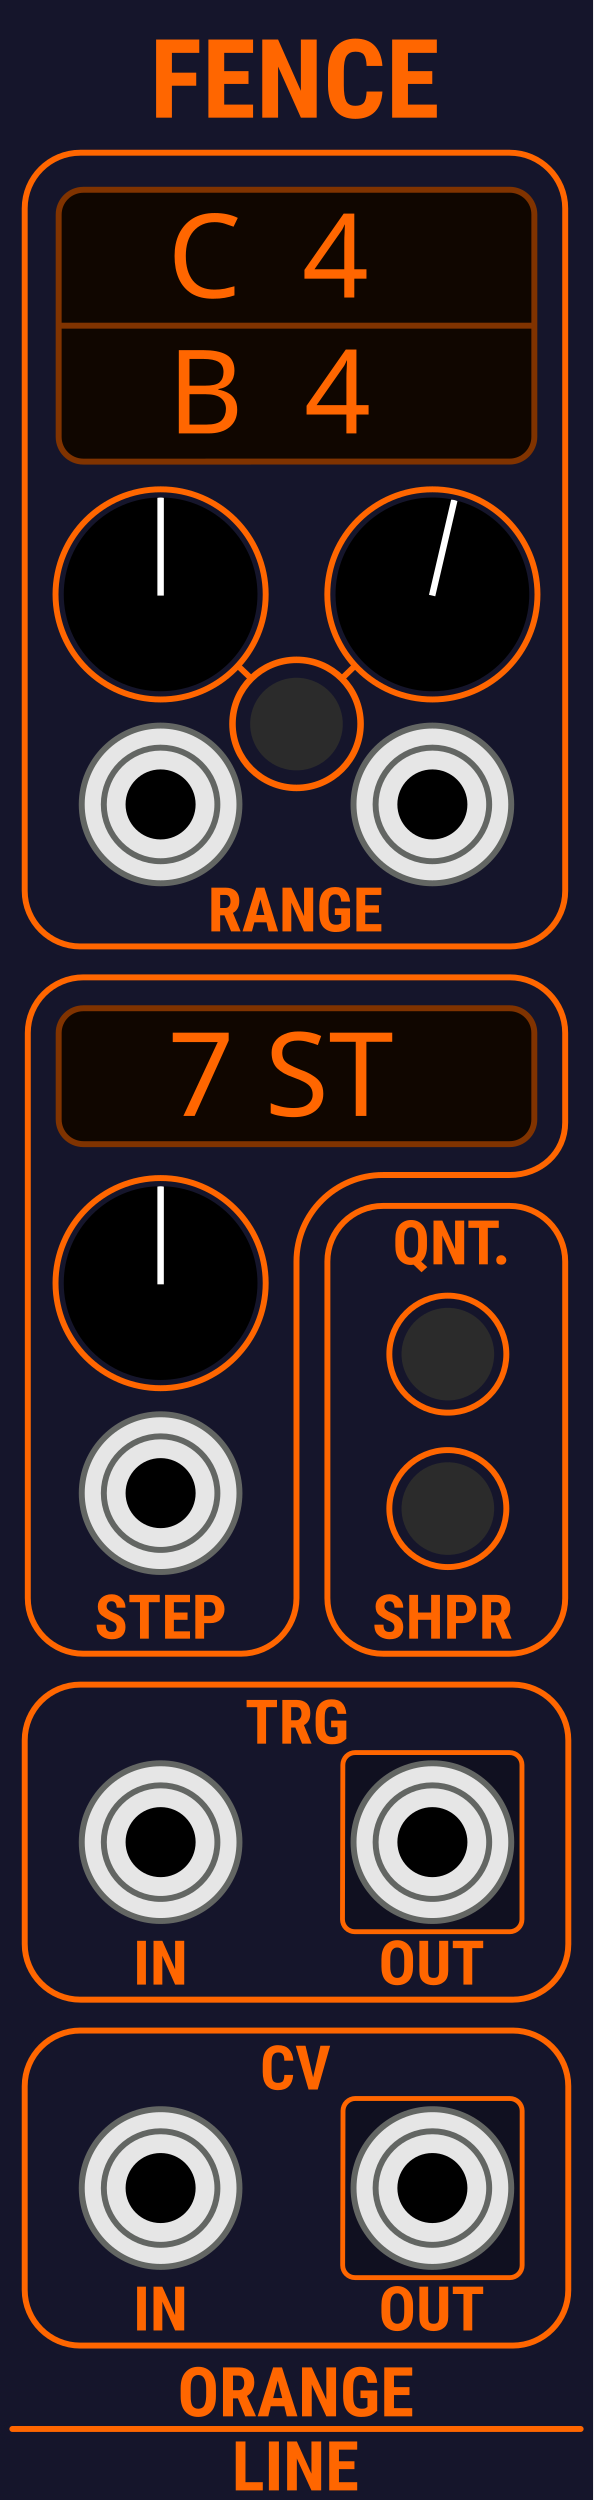
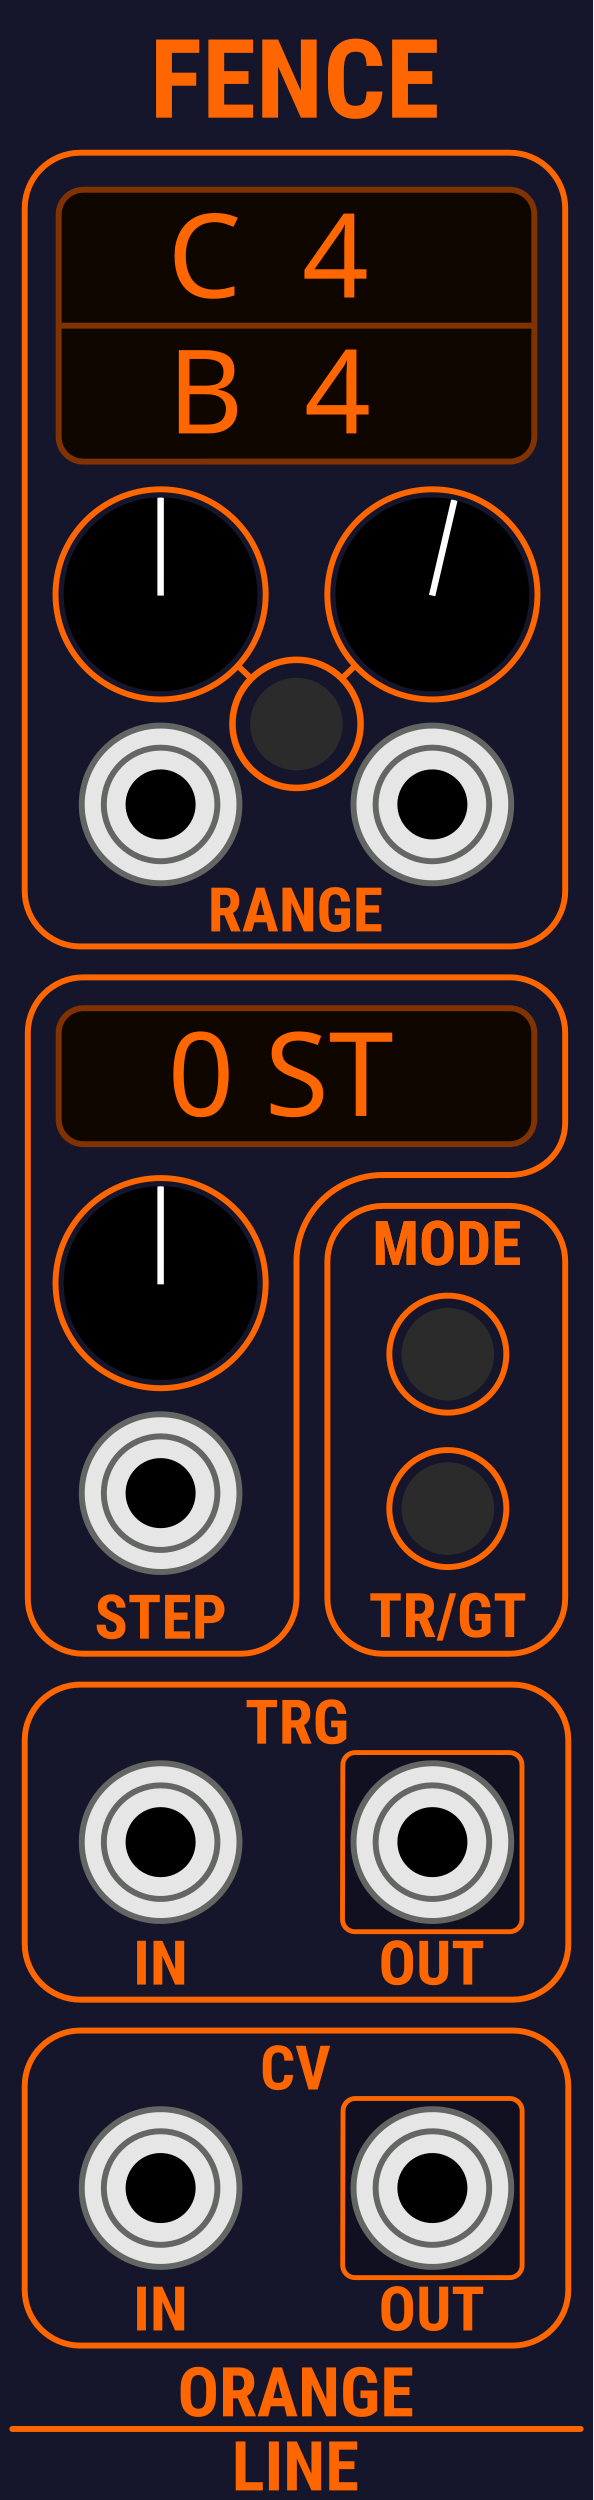
<svg xmlns="http://www.w3.org/2000/svg" width="1.2in" height="5.059in" viewBox="0 0 30.48 128.5" version="1.1" id="svg8">
  <defs id="defs2">
    <clipPath id="clip89">
      <rect id="rect4864" height="19" width="18" x="0" y="0" />
    </clipPath>
    <clipPath id="clip90">
      <path id="path4861" d="m 0.898,0.129 h 16.25 v 17.883 h -16.25 z m 0,0" />
    </clipPath>
    <mask id="mask44">
      <g transform="matrix(0.2645833,0,0,0.2645833,89.35879,128.5777)" id="g4858" style="filter:url(#alpha)">
        <rect id="rect4856" style="fill:#000000;fill-opacity:0.15;stroke:none" height="3351.5" width="3052.87" y="0" x="0" />
      </g>
    </mask>
    <filter height="1" width="1" y="0" x="0" filterUnits="objectBoundingBox" id="alpha">
      <feColorMatrix id="feColorMatrix4149" values="0 0 0 0 1 0 0 0 0 1 0 0 0 0 1 0 0 0 1 0" in="SourceGraphic" type="matrix" />
    </filter>
    <clipPath id="clipPath17821">
      <rect id="rect17819" height="19" width="18" x="0" y="0" />
    </clipPath>
    <clipPath id="clipPath17825">
      <path id="path17823" d="m 0.898,0.129 h 16.25 v 17.883 h -16.25 z m 0,0" />
    </clipPath>
    <clipPath id="clip87">
      <rect id="rect4848" height="26" width="24" x="0" y="0" />
    </clipPath>
    <clipPath id="clip88">
      <path id="path4845" d="m 0.684,0.922 h 22.68 v 24.938 H 0.684 Z m 0,0" />
    </clipPath>
    <mask id="mask43">
      <g transform="matrix(0.2645833,0,0,0.2645833,89.35879,128.5777)" id="g4842" style="filter:url(#alpha)">
        <rect id="rect4840" style="fill:#000000;fill-opacity:0.15;stroke:none" height="3351.5" width="3052.87" y="0" x="0" />
      </g>
    </mask>
    <filter height="1" width="1" y="0" x="0" filterUnits="objectBoundingBox" id="filter17836">
      <feColorMatrix id="feColorMatrix17834" values="0 0 0 0 1 0 0 0 0 1 0 0 0 0 1 0 0 0 1 0" in="SourceGraphic" type="matrix" />
    </filter>
    <clipPath id="clipPath17840">
      <rect id="rect17838" height="26" width="24" x="0" y="0" />
    </clipPath>
    <clipPath id="clipPath17844">
      <path id="path17842" d="m 0.684,0.922 h 22.68 v 24.938 H 0.684 Z m 0,0" />
    </clipPath>
    <clipPath id="clip444">
      <path id="path24586" d="m 1201.582,338.199 h 18 v 18 h -18 z m 0,0" />
    </clipPath>
    <clipPath id="clip444-2">
      <path id="path24586-4" d="m 1201.582,338.199 h 18 v 18 h -18 z m 0,0" />
    </clipPath>
    <clipPath id="clip444-0">
      <path id="path24586-1" d="m 1201.582,338.199 h 18 v 18 h -18 z m 0,0" />
    </clipPath>
    <clipPath id="clip444-04">
      <path id="path24586-7" d="m 1201.582,338.199 h 18 v 18 h -18 z m 0,0" />
    </clipPath>
    <clipPath id="clip444-01">
      <path id="path24586-3" d="m 1201.582,338.199 h 18 v 18 h -18 z m 0,0" />
    </clipPath>
    <clipPath id="clip444-01-5">
      <path id="path24586-3-4" d="m 1201.582,338.199 h 18 v 18 h -18 z m 0,0" />
    </clipPath>
    <clipPath id="clip444-0-3">
      <path id="path24586-1-1" d="m 1201.582,338.199 h 18 v 18 h -18 z m 0,0" />
    </clipPath>
    <clipPath id="clip444-9">
      <path id="path24586-8" d="m 1201.582,338.199 h 18 v 18 h -18 z m 0,0" />
    </clipPath>
  </defs>
  <g id="layer2" style="display:inline">
    <rect style="display:inline;opacity:1;vector-effect:none;fill:#15152b;fill-opacity:1;fill-rule:evenodd;stroke:none;stroke-width:0.649;stroke-linecap:butt;stroke-linejoin:miter;stroke-miterlimit:4;stroke-dasharray:none;stroke-dashoffset:0;stroke-opacity:1;paint-order:normal" id="rect420-8" width="30.48" height="128.5" x="0" y="5.3405761e-06" />
  </g>
  <g id="layer1" transform="translate(0,-168.5)" style="display:inline">
    <circle style="fill:none;fill-rule:evenodd;stroke:#ff6600;stroke-width:0.305;stroke-miterlimit:4;stroke-dasharray:none;stroke-opacity:1;paint-order:normal" id="path1924" cx="8.255" cy="199.052" r="5.401" />
    <g transform="matrix(0.9957637,0,0,0.9957637,-131.9559,132.9364)" id="layer1-3" style="stroke-width:0.306;stroke-miterlimit:4;stroke-dasharray:none">
      <path id="path110594" d="m 145.808,66.395 c 0,2.762 -2.238,5.001 -4.999,5.001 -2.762,0 -5.001,-2.239 -5.001,-5.001 0,-2.762 2.239,-5 5.001,-5 2.762,0 4.999,2.238 4.999,5" style="fill:#000000;fill-opacity:1;fill-rule:nonzero;stroke:none;stroke-width:0.306;stroke-miterlimit:4;stroke-dasharray:none" />
      <path id="path110596" d="m 140.975,61.415 c -0.055,-0.012 -0.11,-0.019 -0.167,-0.019 -0.058,0 -0.112,0.007 -0.167,0.019 v 5.044 h 0.333 z m 0,0" style="fill:#ffffff;fill-opacity:1;fill-rule:evenodd;stroke:none;stroke-width:0.306;stroke-miterlimit:4;stroke-dasharray:none" />
    </g>
    <g transform="translate(-84.53499,86.47185)" id="layer1-6" style="stroke-width:0.305;stroke-miterlimit:4;stroke-dasharray:none">
      <path style="fill:#e6e6e6;fill-opacity:1;fill-rule:nonzero;stroke:#636663;stroke-width:0.305;stroke-miterlimit:4;stroke-dasharray:none;stroke-opacity:1" d="m 92.789,127.429 c -2.235,0 -4.053,-1.818 -4.053,-4.053 0,-2.235 1.818,-4.053 4.053,-4.053 2.235,0 4.053,1.818 4.053,4.053 0,2.235 -1.818,4.053 -4.053,4.053" id="path7255" />
      <path style="fill:#e6e6e6;fill-opacity:1;fill-rule:nonzero;stroke:#636663;stroke-width:0.305;stroke-miterlimit:4;stroke-dasharray:none;stroke-opacity:1" d="m 92.789,126.295 c -1.61,0 -2.919,-1.309 -2.919,-2.919 0,-1.61 1.309,-2.919 2.919,-2.919 1.61,0 2.919,1.309 2.919,2.919 0,1.61 -1.309,2.919 -2.919,2.919" id="path7261" />
      <path style="fill:#000000;fill-opacity:1;fill-rule:nonzero;stroke:none;stroke-width:0.305;stroke-miterlimit:4;stroke-dasharray:none" d="m 94.589,123.376 c 0,0.994 -0.806,1.8 -1.8,1.8 -0.994,0 -1.8,-0.806 -1.8,-1.8 0,-0.994 0.806,-1.8 1.8,-1.8 0.994,0 1.8,0.806 1.8,1.8" id="path7265" />
    </g>
    <g transform="translate(-70.56499,86.47185)" id="layer1-6-4" style="stroke-width:0.305;stroke-miterlimit:4;stroke-dasharray:none">
      <path style="fill:#e6e6e6;fill-opacity:1;fill-rule:nonzero;stroke:#636663;stroke-width:0.305;stroke-miterlimit:4;stroke-dasharray:none;stroke-opacity:1" d="m 92.789,127.429 c -2.235,0 -4.053,-1.818 -4.053,-4.053 0,-2.235 1.818,-4.053 4.053,-4.053 2.235,0 4.053,1.818 4.053,4.053 0,2.235 -1.818,4.053 -4.053,4.053" id="path7255-3" />
      <path style="fill:#e6e6e6;fill-opacity:1;fill-rule:nonzero;stroke:#636663;stroke-width:0.305;stroke-miterlimit:4;stroke-dasharray:none;stroke-opacity:1" d="m 92.789,126.295 c -1.61,0 -2.919,-1.309 -2.919,-2.919 0,-1.61 1.309,-2.919 2.919,-2.919 1.61,0 2.919,1.309 2.919,2.919 0,1.61 -1.309,2.919 -2.919,2.919" id="path7261-0" />
      <path style="fill:#000000;fill-opacity:1;fill-rule:nonzero;stroke:none;stroke-width:0.305;stroke-miterlimit:4;stroke-dasharray:none" d="m 94.589,123.376 c 0,0.994 -0.806,1.8 -1.8,1.8 -0.994,0 -1.8,-0.806 -1.8,-1.8 0,-0.994 0.806,-1.8 1.8,-1.8 0.994,0 1.8,0.806 1.8,1.8" id="path7265-5" />
    </g>
    <path id="path2090" d="m 4.127,176.35 c -1.578,0 -2.857,1.279 -2.857,2.857 l -6.93e-5,35.084 c -1e-7,1.578 1.279,2.857 2.857,2.857 H 26.194 c 1.578,0 2.857,-1.279 2.857,-2.857 v -35.084 c 0,-1.578 -1.279,-2.857 -2.857,-2.857 z" style="opacity:1;vector-effect:none;fill:none;fill-opacity:1;stroke:#ff6600;stroke-width:0.305;stroke-linecap:butt;stroke-linejoin:miter;stroke-miterlimit:4;stroke-dasharray:none;stroke-dashoffset:0;stroke-opacity:1;paint-order:fill markers stroke" />
    <circle style="fill:none;fill-rule:evenodd;stroke:#ff6600;stroke-width:0.305;stroke-miterlimit:4;stroke-dasharray:none;stroke-opacity:1;paint-order:normal" id="path1924-7" cx="22.225" cy="199.052" r="5.401" />
    <g transform="matrix(0.9698135,0.2258476,-0.2258476,0.9698135,-99.33663,102.8583)" id="layer1-3-4" style="stroke-width:0.306;stroke-miterlimit:4;stroke-dasharray:none">
      <path id="path110594-6" d="m 145.664,65.204 c 0.658,2.682 -0.983,5.39 -3.665,6.048 -2.682,0.658 -5.39,-0.984 -6.048,-3.666 -0.658,-2.682 0.984,-5.389 3.667,-6.047 2.682,-0.658 5.389,0.983 6.046,3.665" style="fill:#000000;fill-opacity:1;fill-rule:nonzero;stroke:none;stroke-width:0.306;stroke-miterlimit:4;stroke-dasharray:none" />
      <path id="path110596-4" d="m 140.975,61.415 c -0.055,-0.012 -0.11,-0.019 -0.167,-0.019 -0.058,0 -0.112,0.007 -0.167,0.019 v 5.044 h 0.333 z m 0,0" style="fill:#ffffff;fill-opacity:1;fill-rule:evenodd;stroke:none;stroke-width:0.306;stroke-miterlimit:4;stroke-dasharray:none" />
    </g>
    <path id="path2128" d="m 4.286,178.255 c -0.701,5e-5 -1.27,0.569 -1.27,1.27 l -0.001,11.432 c -6.32e-5,0.701 0.569,1.27 1.27,1.27 l 21.909,-0.002 c 0.701,-5e-5 1.27,-0.569 1.27,-1.27 l 0.001,-11.432 c 6.1e-5,-0.701 -0.569,-1.27 -1.27,-1.27 z" style="opacity:1;vector-effect:none;fill:#100600;fill-opacity:1;stroke:#803300;stroke-width:0.305;stroke-linecap:butt;stroke-linejoin:miter;stroke-miterlimit:4;stroke-dasharray:none;stroke-dashoffset:0;stroke-opacity:1" />
    <text xml:space="preserve" style="font-style:normal;font-variant:normal;font-weight:normal;font-stretch:normal;font-size:5.997px;line-height:1.25;font-family:'Repetition Scrolling';-inkscape-font-specification:'Repetition Scrolling, Normal';font-variant-ligatures:normal;font-variant-caps:normal;font-variant-numeric:normal;font-feature-settings:normal;text-align:start;letter-spacing:0px;word-spacing:0px;writing-mode:lr-tb;text-anchor:start;fill:#ff6600;fill-opacity:1;stroke:none;stroke-width:0.305;stroke-miterlimit:4;stroke-dasharray:none" x="8.612" y="190.778" id="text979">
      <tspan id="tspan977" x="8.612" y="190.778" style="font-style:normal;font-variant:normal;font-weight:normal;font-stretch:normal;font-size:5.997px;font-family:'Repetition Scrolling';-inkscape-font-specification:'Repetition Scrolling, Normal';font-variant-ligatures:normal;font-variant-caps:normal;font-variant-numeric:normal;font-feature-settings:normal;text-align:start;writing-mode:lr-tb;text-anchor:start;fill:#ff6600;stroke-width:0.305;stroke-miterlimit:4;stroke-dasharray:none">B  4</tspan>
    </text>
    <path style="opacity:1;vector-effect:none;fill:#542200;fill-opacity:1;stroke:#803300;stroke-width:0.305;stroke-linecap:butt;stroke-linejoin:miter;stroke-miterlimit:4;stroke-dasharray:none;stroke-dashoffset:0;stroke-opacity:1" d="m 3.016,185.24 h 24.448" id="path1017" />
    <path id="path2128-6" d="m 4.286,220.324 c -0.701,0 -1.27,0.569 -1.27,1.27 l 2e-6,4.445 c 3e-7,0.701 0.569,1.27 1.27,1.27 l 21.907,1e-5 c 0.701,0 1.27,-0.569 1.27,-1.27 l -2e-6,-4.445 c 0,-0.701 -0.569,-1.27 -1.27,-1.27 z" style="opacity:1;vector-effect:none;fill:#100600;fill-opacity:1;stroke:#803300;stroke-width:0.305;stroke-linecap:butt;stroke-linejoin:miter;stroke-miterlimit:4;stroke-dasharray:none;stroke-dashoffset:0;stroke-opacity:1" />
    <circle style="fill:none;fill-rule:evenodd;stroke:#ff6600;stroke-width:0.305;stroke-miterlimit:4;stroke-dasharray:none;stroke-opacity:1;paint-order:normal" id="path1924-9" cx="8.255" cy="234.453" r="5.401" />
    <g transform="matrix(0.9957637,0,0,0.9957637,-131.9559,168.3376)" id="layer1-3-8" style="stroke-width:0.306;stroke-miterlimit:4;stroke-dasharray:none">
      <path id="path110594-5" d="m 145.808,66.395 c 0,2.762 -2.238,5.001 -4.999,5.001 -2.762,0 -5.001,-2.239 -5.001,-5.001 0,-2.762 2.239,-5 5.001,-5 2.762,0 4.999,2.238 4.999,5" style="fill:#000000;fill-opacity:1;fill-rule:nonzero;stroke:none;stroke-width:0.306;stroke-miterlimit:4;stroke-dasharray:none" />
      <path id="path110596-47" d="m 140.975,61.415 c -0.055,-0.012 -0.11,-0.019 -0.167,-0.019 -0.058,0 -0.112,0.007 -0.167,0.019 v 5.044 h 0.333 z m 0,0" style="fill:#ffffff;fill-opacity:1;fill-rule:evenodd;stroke:none;stroke-width:0.306;stroke-miterlimit:4;stroke-dasharray:none" />
    </g>
    <g transform="translate(-84.53396,121.8711)" id="layer1-6-8" style="stroke-width:0.305;stroke-miterlimit:4;stroke-dasharray:none">
      <path style="fill:#e6e6e6;fill-opacity:1;fill-rule:nonzero;stroke:#636663;stroke-width:0.305;stroke-miterlimit:4;stroke-dasharray:none;stroke-opacity:1" d="m 92.789,127.429 c -2.235,0 -4.053,-1.818 -4.053,-4.053 0,-2.235 1.818,-4.053 4.053,-4.053 2.235,0 4.053,1.818 4.053,4.053 0,2.235 -1.818,4.053 -4.053,4.053" id="path7255-6" />
      <path style="fill:#e6e6e6;fill-opacity:1;fill-rule:nonzero;stroke:#636663;stroke-width:0.305;stroke-miterlimit:4;stroke-dasharray:none;stroke-opacity:1" d="m 92.789,126.295 c -1.61,0 -2.919,-1.309 -2.919,-2.919 0,-1.61 1.309,-2.919 2.919,-2.919 1.61,0 2.919,1.309 2.919,2.919 0,1.61 -1.309,2.919 -2.919,2.919" id="path7261-00" />
      <path style="fill:#000000;fill-opacity:1;fill-rule:nonzero;stroke:none;stroke-width:0.305;stroke-miterlimit:4;stroke-dasharray:none" d="m 94.589,123.376 c 0,0.994 -0.806,1.8 -1.8,1.8 -0.994,0 -1.8,-0.806 -1.8,-1.8 0,-0.994 0.806,-1.8 1.8,-1.8 0.994,0 1.8,0.806 1.8,1.8" id="path7265-6" />
    </g>
    <path style="opacity:1;vector-effect:none;fill:none;fill-opacity:1;stroke:#ff6600;stroke-width:0.305;stroke-linecap:butt;stroke-linejoin:miter;stroke-miterlimit:4;stroke-dasharray:none;stroke-dashoffset:0;stroke-opacity:1" d="m 4.286,218.736 c -1.578,0 -2.857,1.279 -2.857,2.857 l -1e-7,29.051 c 0,1.578 1.279,2.857 2.857,2.857 l 8.096,-1e-5 c 1.578,0 2.857,-1.279 2.857,-2.857 v -17.304 c 0,-2.455 1.99,-4.445 4.445,-4.445 l 6.509,10e-6 c 1.578,0 2.857,-1.121 2.857,-2.699 v -4.604 c 0,-1.578 -1.279,-2.857 -2.857,-2.857 z" id="path985" />
    <path style="opacity:1;vector-effect:none;fill:none;fill-opacity:1;stroke:#ff6600;stroke-width:0.305;stroke-linecap:butt;stroke-linejoin:miter;stroke-miterlimit:4;stroke-dasharray:none;stroke-dashoffset:0;stroke-opacity:1;paint-order:fill markers stroke" d="m 19.685,230.484 c -1.578,0 -2.857,1.279 -2.857,2.857 l -1e-6,17.304 c 0,1.578 1.279,2.857 2.857,2.857 l 6.509,-1e-5 c 1.578,0 2.858,-1.279 2.857,-2.857 l -6.8e-5,-17.304 c -6e-6,-1.578 -1.279,-2.857 -2.858,-2.857 z" id="path2090-2" />
    <g style="display:inline;stroke-width:0.305;stroke-miterlimit:4;stroke-dasharray:none" transform="translate(-26.11816,167.8895)" id="layer1-01">
      <g style="clip-rule:nonzero;stroke-width:1.152;stroke-miterlimit:4;stroke-dasharray:none" id="g31387" clip-path="url(#clip444)" transform="matrix(0.2645833,0,0,0.2645833,-271.163,-21.64884)">
        <path id="path31385" d="m 1202.125,344.121 c -1.695,4.668 0.715,9.836 5.379,11.535 4.672,1.695 9.836,-0.711 11.535,-5.379 1.699,-4.672 -0.707,-9.832 -5.379,-11.535 -4.668,-1.695 -9.828,0.707 -11.535,5.379" style="fill:#2b2b2b;fill-opacity:1;fill-rule:nonzero;stroke:none;stroke-width:1.152;stroke-miterlimit:4;stroke-dasharray:none" />
      </g>
    </g>
    <ellipse style="fill:none;fill-rule:evenodd;stroke:#ff6600;stroke-width:0.305;stroke-miterlimit:4;stroke-dasharray:none;stroke-opacity:1;paint-order:normal" id="path1924-9-0" cx="23.019" cy="238.104" rx="3.007" ry="3.007" />
    <g style="display:inline;stroke-width:0.305;stroke-miterlimit:4;stroke-dasharray:none" transform="translate(-26.11816,175.827)" id="layer1-01-5">
      <g style="clip-rule:nonzero;stroke-width:1.152;stroke-miterlimit:4;stroke-dasharray:none" id="g31387-8" clip-path="url(#clip444-0)" transform="matrix(0.2645833,0,0,0.2645833,-271.163,-21.64884)">
        <path id="path31385-0" d="m 1202.125,344.121 c -1.695,4.668 0.715,9.836 5.379,11.535 4.672,1.695 9.836,-0.711 11.535,-5.379 1.699,-4.672 -0.707,-9.832 -5.379,-11.535 -4.668,-1.695 -9.828,0.707 -11.535,5.379" style="fill:#2b2b2b;fill-opacity:1;fill-rule:nonzero;stroke:none;stroke-width:1.152;stroke-miterlimit:4;stroke-dasharray:none" />
      </g>
    </g>
    <ellipse style="fill:none;fill-rule:evenodd;stroke:#ff6600;stroke-width:0.305;stroke-miterlimit:4;stroke-dasharray:none;stroke-opacity:1;paint-order:normal" id="path1924-9-0-0" cx="23.019" cy="246.041" rx="3.007" ry="3.007" />
    <g style="display:inline;stroke-width:0.305;stroke-miterlimit:4;stroke-dasharray:none" transform="translate(-33.89794,135.5042)" id="layer1-01-0">
      <g style="clip-rule:nonzero;stroke-width:1.152;stroke-miterlimit:4;stroke-dasharray:none" id="g31387-0" clip-path="url(#clip444-01)" transform="matrix(0.2645833,0,0,0.2645833,-271.163,-21.64884)">
        <path id="path31385-4" d="m 1202.125,344.121 c -1.695,4.668 0.715,9.836 5.379,11.535 4.672,1.695 9.836,-0.711 11.535,-5.379 1.699,-4.672 -0.707,-9.832 -5.379,-11.535 -4.668,-1.695 -9.828,0.707 -11.535,5.379" style="fill:#2b2b2b;fill-opacity:1;fill-rule:nonzero;stroke:none;stroke-width:1.152;stroke-miterlimit:4;stroke-dasharray:none" />
      </g>
    </g>
    <text xml:space="preserve" style="font-style:normal;font-variant:normal;font-weight:bold;font-stretch:normal;font-size:6.35px;line-height:1.25;font-family:'Roboto Condensed';-inkscape-font-specification:'Roboto Condensed, Bold';font-variant-ligatures:normal;font-variant-caps:normal;font-variant-numeric:normal;font-feature-settings:normal;text-align:start;letter-spacing:0px;word-spacing:0px;writing-mode:lr-tb;text-anchor:start;fill:#ff6600;fill-opacity:1;stroke:none;stroke-width:0.265" x="6.754" y="174.799" id="text979-6-7">
      <tspan id="tspan977-7-4" x="6.754" y="180.638" style="font-style:normal;font-variant:normal;font-weight:bold;font-stretch:normal;font-size:6.35px;font-family:'Roboto Condensed';-inkscape-font-specification:'Roboto Condensed, Bold';font-variant-ligatures:normal;font-variant-caps:normal;font-variant-numeric:normal;font-feature-settings:normal;text-align:start;writing-mode:lr-tb;text-anchor:start;fill:#ff6600;stroke-width:0.265" />
    </text>
    <text xml:space="preserve" style="font-style:normal;font-variant:normal;font-weight:bold;font-stretch:normal;font-size:4.939px;line-height:1.25;font-family:'Roboto Condensed';-inkscape-font-specification:'Roboto Condensed, Bold';font-variant-ligatures:normal;font-variant-caps:normal;font-variant-numeric:normal;font-feature-settings:normal;text-align:start;letter-spacing:0px;word-spacing:0px;writing-mode:lr-tb;text-anchor:start;fill:#ff6600;fill-opacity:1;stroke:none;stroke-width:0.305;stroke-miterlimit:4;stroke-dasharray:none" x="7.697" y="174.548" id="text979-6-1">
      <tspan id="tspan977-7-2" x="7.697" y="174.548" style="font-style:normal;font-variant:normal;font-weight:bold;font-stretch:normal;font-size:5.644px;font-family:'Roboto Condensed';-inkscape-font-specification:'Roboto Condensed, Bold';font-variant-ligatures:normal;font-variant-caps:normal;font-variant-numeric:normal;font-feature-settings:normal;text-align:start;writing-mode:lr-tb;text-anchor:start;fill:#ff6600;stroke-width:0.305;stroke-miterlimit:4;stroke-dasharray:none">FENCE</tspan>
    </text>
    <text xml:space="preserve" style="font-style:normal;font-variant:normal;font-weight:normal;font-stretch:normal;font-size:10.583px;line-height:1.25;font-family:sans-serif;-inkscape-font-specification:'sans-serif, Normal';font-variant-ligatures:normal;font-variant-caps:normal;font-variant-numeric:normal;text-align:start;letter-spacing:0px;word-spacing:0px;writing-mode:lr-tb;text-anchor:start;fill:#000000;fill-opacity:1;stroke:none;stroke-width:0.265" x="3.81" y="302.08" id="text3979">
      <tspan id="tspan3977" x="3.81" y="311.444" style="stroke-width:0.265" />
    </text>
    <path style="opacity:1;vector-effect:none;fill:none;fill-opacity:1;stroke:#ff6600;stroke-width:0.305;stroke-linecap:round;stroke-linejoin:miter;stroke-miterlimit:4;stroke-dasharray:none;stroke-dashoffset:0;stroke-opacity:1" d="m 0.635,293.349 h 29.21" id="path4001" />
    <g transform="translate(-84.53396,139.8099)" id="layer1-6-8-0-5" style="stroke-width:0.305;stroke-miterlimit:4;stroke-dasharray:none">
      <path style="fill:#e6e6e6;fill-opacity:1;fill-rule:nonzero;stroke:#636663;stroke-width:0.305;stroke-miterlimit:4;stroke-dasharray:none;stroke-opacity:1" d="m 92.789,127.429 c -2.235,0 -4.053,-1.818 -4.053,-4.053 0,-2.235 1.818,-4.053 4.053,-4.053 2.235,0 4.053,1.818 4.053,4.053 0,2.235 -1.818,4.053 -4.053,4.053" id="path7255-6-2-46" />
      <path style="fill:#e6e6e6;fill-opacity:1;fill-rule:nonzero;stroke:#636663;stroke-width:0.305;stroke-miterlimit:4;stroke-dasharray:none;stroke-opacity:1" d="m 92.789,126.295 c -1.61,0 -2.919,-1.309 -2.919,-2.919 0,-1.61 1.309,-2.919 2.919,-2.919 1.61,0 2.919,1.309 2.919,2.919 0,1.61 -1.309,2.919 -2.919,2.919" id="path7261-00-4-2" />
      <path style="fill:#000000;fill-opacity:1;fill-rule:nonzero;stroke:none;stroke-width:0.305;stroke-miterlimit:4;stroke-dasharray:none" d="m 94.589,123.376 c 0,0.994 -0.806,1.8 -1.8,1.8 -0.994,0 -1.8,-0.806 -1.8,-1.8 0,-0.994 0.806,-1.8 1.8,-1.8 0.994,0 1.8,0.806 1.8,1.8" id="path7265-6-5-7" />
    </g>
    <path id="path9195" d="m 17.604,267.155 c -7.51e-4,0.351 0.284,0.635 0.635,0.635 l 7.955,10e-4 c 0.351,0 0.636,-0.285 0.635,-0.636 l -3e-6,-7.938 c -7.83e-4,-0.35 -0.285,-0.634 -0.635,-0.634 l -7.937,-0.001 c -0.351,-7e-5 -0.634,0.284 -0.635,0.635 z" style="opacity:1;vector-effect:none;fill:#101020;fill-opacity:1;stroke:#ff6600;stroke-width:0.25;stroke-linecap:butt;stroke-linejoin:miter;stroke-miterlimit:4;stroke-dasharray:none;stroke-dashoffset:0;stroke-opacity:1" />
    <g transform="translate(-70.56396,139.8099)" id="layer1-6-8-0-8-6" style="stroke-width:0.305;stroke-miterlimit:4;stroke-dasharray:none">
      <path style="fill:#e6e6e6;fill-opacity:1;fill-rule:nonzero;stroke:#636663;stroke-width:0.305;stroke-miterlimit:4;stroke-dasharray:none;stroke-opacity:1" d="m 92.789,127.429 c -2.235,0 -4.053,-1.818 -4.053,-4.053 0,-2.235 1.818,-4.053 4.053,-4.053 2.235,0 4.053,1.818 4.053,4.053 0,2.235 -1.818,4.053 -4.053,4.053" id="path7255-6-2-4-7" />
      <path style="fill:#e6e6e6;fill-opacity:1;fill-rule:nonzero;stroke:#636663;stroke-width:0.305;stroke-miterlimit:4;stroke-dasharray:none;stroke-opacity:1" d="m 92.789,126.295 c -1.61,0 -2.919,-1.309 -2.919,-2.919 0,-1.61 1.309,-2.919 2.919,-2.919 1.61,0 2.919,1.309 2.919,2.919 0,1.61 -1.309,2.919 -2.919,2.919" id="path7261-00-4-0-1" />
      <path style="fill:#000000;fill-opacity:1;fill-rule:nonzero;stroke:none;stroke-width:0.305;stroke-miterlimit:4;stroke-dasharray:none" d="m 94.589,123.376 c 0,0.994 -0.806,1.8 -1.8,1.8 -0.994,0 -1.8,-0.806 -1.8,-1.8 0,-0.994 0.806,-1.8 1.8,-1.8 0.994,0 1.8,0.806 1.8,1.8" id="path7265-6-5-8-7" />
    </g>
    <text xml:space="preserve" style="font-style:normal;font-variant:normal;font-weight:bold;font-stretch:normal;font-size:3.175px;line-height:1.25;font-family:'Roboto Condensed';-inkscape-font-specification:'Roboto Condensed, Bold';font-variant-ligatures:normal;font-variant-caps:normal;font-variant-numeric:normal;font-feature-settings:normal;text-align:start;letter-spacing:0px;word-spacing:0px;writing-mode:lr-tb;text-anchor:start;fill:#ff6600;fill-opacity:1;stroke:none;stroke-width:0.265" x="10.676" y="216.375" id="text4563">
      <tspan id="tspan4561" x="10.676" y="216.375" style="font-style:normal;font-variant:normal;font-weight:bold;font-stretch:normal;font-size:3.175px;font-family:'Roboto Condensed';-inkscape-font-specification:'Roboto Condensed, Bold';font-variant-ligatures:normal;font-variant-caps:normal;font-variant-numeric:normal;font-feature-settings:normal;text-align:start;writing-mode:lr-tb;text-anchor:start;fill:#ff6600;fill-opacity:1;stroke-width:0.265">RANGE</tspan>
    </text>
-     <text xml:space="preserve" style="font-style:normal;font-variant:normal;font-weight:bold;font-stretch:normal;font-size:3.175px;line-height:1.25;font-family:'Roboto Condensed';-inkscape-font-specification:'Roboto Condensed, Bold';font-variant-ligatures:normal;font-variant-caps:normal;font-variant-numeric:normal;font-feature-settings:normal;text-align:start;letter-spacing:0px;word-spacing:0px;writing-mode:lr-tb;text-anchor:start;fill:#ff6600;fill-opacity:1;stroke:none;stroke-width:0.265" x="20.181" y="233.489" id="text4563-5">
-       <tspan id="tspan4561-5" x="20.181" y="233.489" style="font-style:normal;font-variant:normal;font-weight:bold;font-stretch:normal;font-size:3.175px;font-family:'Roboto Condensed';-inkscape-font-specification:'Roboto Condensed, Bold';font-variant-ligatures:normal;font-variant-caps:normal;font-variant-numeric:normal;font-feature-settings:normal;text-align:start;writing-mode:lr-tb;text-anchor:start;fill:#ff6600;fill-opacity:1;stroke-width:0.265">QNT.</tspan>
-     </text>
-     <text xml:space="preserve" style="font-style:normal;font-variant:normal;font-weight:bold;font-stretch:normal;font-size:3.175px;line-height:1.25;font-family:'Roboto Condensed';-inkscape-font-specification:'Roboto Condensed, Bold';font-variant-ligatures:normal;font-variant-caps:normal;font-variant-numeric:normal;font-feature-settings:normal;text-align:start;letter-spacing:0px;word-spacing:0px;writing-mode:lr-tb;text-anchor:start;fill:#ff6600;fill-opacity:1;stroke:none;stroke-width:0.265" x="19.132" y="252.726" id="text4563-2">
-       <tspan id="tspan4561-3" x="19.132" y="252.726" style="font-style:normal;font-variant:normal;font-weight:bold;font-stretch:normal;font-size:3.175px;font-family:'Roboto Condensed';-inkscape-font-specification:'Roboto Condensed, Bold';font-variant-ligatures:normal;font-variant-caps:normal;font-variant-numeric:normal;font-feature-settings:normal;text-align:start;writing-mode:lr-tb;text-anchor:start;fill:#ff6600;fill-opacity:1;stroke-width:0.265">SHPR</tspan>
+     <text xml:space="preserve" style="font-style:normal;font-variant:normal;font-weight:bold;font-stretch:normal;font-size:3.175px;line-height:1.25;font-family:'Roboto Condensed';-inkscape-font-specification:'Roboto Condensed, Bold';font-variant-ligatures:normal;font-variant-caps:normal;font-variant-numeric:normal;font-feature-settings:normal;text-align:start;letter-spacing:0px;word-spacing:0px;writing-mode:lr-tb;text-anchor:start;fill:#ff6600;fill-opacity:1;stroke:none;stroke-width:0.265" x="19.132" y="233.517" id="text4563-5">
+       <tspan id="tspan4561-5" x="19.132" y="233.517" style="font-style:normal;font-variant:normal;font-weight:bold;font-stretch:normal;font-size:3.175px;font-family:'Roboto Condensed';-inkscape-font-specification:'Roboto Condensed, Bold';font-variant-ligatures:normal;font-variant-caps:normal;font-variant-numeric:normal;font-feature-settings:normal;text-align:start;writing-mode:lr-tb;text-anchor:start;fill:#ff6600;fill-opacity:1;stroke-width:0.265">MODE</tspan>
+     </text>
+     <text xml:space="preserve" style="font-style:normal;font-variant:normal;font-weight:bold;font-stretch:normal;font-size:3.175px;line-height:1.25;font-family:'Roboto Condensed';-inkscape-font-specification:'Roboto Condensed, Bold';font-variant-ligatures:normal;font-variant-caps:normal;font-variant-numeric:normal;font-feature-settings:normal;text-align:start;letter-spacing:0px;word-spacing:0px;writing-mode:lr-tb;text-anchor:start;fill:#ff6600;fill-opacity:1;stroke:none;stroke-width:0.265" x="18.956" y="252.646" id="text4563-2">
+       <tspan id="tspan4561-3" x="18.956" y="252.646" style="font-style:normal;font-variant:normal;font-weight:bold;font-stretch:normal;font-size:3.175px;font-family:'Roboto Condensed';-inkscape-font-specification:'Roboto Condensed, Bold';font-variant-ligatures:normal;font-variant-caps:normal;font-variant-numeric:normal;font-feature-settings:normal;text-align:start;writing-mode:lr-tb;text-anchor:start;fill:#ff6600;fill-opacity:1;stroke-width:0.265">TR/GT</tspan>
    </text>
    <text xml:space="preserve" style="font-style:normal;font-variant:normal;font-weight:bold;font-stretch:normal;font-size:3.175px;line-height:1.25;font-family:'Roboto Condensed';-inkscape-font-specification:'Roboto Condensed, Bold';font-variant-ligatures:normal;font-variant-caps:normal;font-variant-numeric:normal;font-feature-settings:normal;text-align:start;letter-spacing:0px;word-spacing:0px;writing-mode:lr-tb;text-anchor:start;fill:#ff6600;fill-opacity:1;stroke:none;stroke-width:0.265" x="4.856" y="252.726" id="text4563-2-2">
      <tspan id="tspan4561-3-5" x="4.856" y="252.726" style="font-style:normal;font-variant:normal;font-weight:bold;font-stretch:normal;font-size:3.175px;font-family:'Roboto Condensed';-inkscape-font-specification:'Roboto Condensed, Bold';font-variant-ligatures:normal;font-variant-caps:normal;font-variant-numeric:normal;font-feature-settings:normal;text-align:start;writing-mode:lr-tb;text-anchor:start;fill:#ff6600;fill-opacity:1;stroke-width:0.265">STEP</tspan>
    </text>
    <text xml:space="preserve" style="font-style:normal;font-variant:normal;font-weight:bold;font-stretch:normal;font-size:3.528px;line-height:1.25;font-family:'Roboto Condensed';-inkscape-font-specification:'Roboto Condensed, Bold';font-variant-ligatures:normal;font-variant-caps:normal;font-variant-numeric:normal;font-feature-settings:normal;text-align:start;letter-spacing:0px;word-spacing:0px;writing-mode:lr-tb;text-anchor:start;fill:#ff6600;fill-opacity:1;stroke:none;stroke-width:0.265" x="9.127" y="292.699" id="text4641">
      <tspan id="tspan4639" x="9.127" y="292.699" style="font-style:normal;font-variant:normal;font-weight:bold;font-stretch:normal;font-size:3.528px;font-family:'Roboto Condensed';-inkscape-font-specification:'Roboto Condensed, Bold';font-variant-ligatures:normal;font-variant-caps:normal;font-variant-numeric:normal;font-feature-settings:normal;text-align:start;writing-mode:lr-tb;text-anchor:start;fill:#ff6600;fill-opacity:1;stroke-width:0.265">ORANGE</tspan>
    </text>
    <text xml:space="preserve" style="font-style:normal;font-variant:normal;font-weight:bold;font-stretch:normal;font-size:3.528px;line-height:1.25;font-family:'Roboto Condensed';-inkscape-font-specification:'Roboto Condensed, Bold';font-variant-ligatures:normal;font-variant-caps:normal;font-variant-numeric:normal;font-feature-settings:normal;text-align:start;letter-spacing:0px;word-spacing:0px;writing-mode:lr-tb;text-anchor:start;fill:#ff6600;fill-opacity:1;stroke:none;stroke-width:0.265" x="11.914" y="296.508" id="text4641-2">
      <tspan id="tspan4639-7" x="11.914" y="296.508" style="font-style:normal;font-variant:normal;font-weight:bold;font-stretch:normal;font-size:3.528px;font-family:'Roboto Condensed';-inkscape-font-specification:'Roboto Condensed, Bold';font-variant-ligatures:normal;font-variant-caps:normal;font-variant-numeric:normal;font-feature-settings:normal;text-align:start;writing-mode:lr-tb;text-anchor:start;fill:#ff6600;fill-opacity:1;stroke-width:0.265">LINE</tspan>
    </text>
    <text xml:space="preserve" style="font-style:normal;font-variant:normal;font-weight:bold;font-stretch:normal;font-size:3.175px;line-height:1.25;font-family:'Roboto Condensed';-inkscape-font-specification:'Roboto Condensed, Bold';font-variant-ligatures:normal;font-variant-caps:normal;font-variant-numeric:normal;font-feature-settings:normal;text-align:start;letter-spacing:0px;word-spacing:0px;writing-mode:lr-tb;text-anchor:start;fill:#ff6600;fill-opacity:1;stroke:none;stroke-width:0.265" x="6.843" y="270.506" id="text4563-2-7">
      <tspan id="tspan4561-3-8" x="6.843" y="270.506" style="font-style:normal;font-variant:normal;font-weight:bold;font-stretch:normal;font-size:3.175px;font-family:'Roboto Condensed';-inkscape-font-specification:'Roboto Condensed, Bold';font-variant-ligatures:normal;font-variant-caps:normal;font-variant-numeric:normal;font-feature-settings:normal;text-align:start;writing-mode:lr-tb;text-anchor:start;fill:#ff6600;fill-opacity:1;stroke-width:0.265">IN</tspan>
    </text>
    <text xml:space="preserve" style="font-style:normal;font-variant:normal;font-weight:bold;font-stretch:normal;font-size:3.175px;line-height:1.25;font-family:'Roboto Condensed';-inkscape-font-specification:'Roboto Condensed, Bold';font-variant-ligatures:normal;font-variant-caps:normal;font-variant-numeric:normal;font-feature-settings:normal;text-align:start;letter-spacing:0px;word-spacing:0px;writing-mode:lr-tb;text-anchor:start;fill:#ff6600;fill-opacity:1;stroke:none;stroke-width:0.265" x="19.464" y="270.506" id="text4563-2-7-4">
      <tspan id="tspan4561-3-8-4" x="19.464" y="270.506" style="font-style:normal;font-variant:normal;font-weight:bold;font-stretch:normal;font-size:3.175px;font-family:'Roboto Condensed';-inkscape-font-specification:'Roboto Condensed, Bold';font-variant-ligatures:normal;font-variant-caps:normal;font-variant-numeric:normal;font-feature-settings:normal;text-align:start;writing-mode:lr-tb;text-anchor:start;fill:#ff6600;fill-opacity:1;stroke-width:0.265">OUT</tspan>
    </text>
    <text xml:space="preserve" style="font-style:normal;font-variant:normal;font-weight:bold;font-stretch:normal;font-size:3.175px;line-height:1.25;font-family:'Roboto Condensed';-inkscape-font-specification:'Roboto Condensed, Bold';font-variant-ligatures:normal;font-variant-caps:normal;font-variant-numeric:normal;font-feature-settings:normal;text-align:start;letter-spacing:0px;word-spacing:0px;writing-mode:lr-tb;text-anchor:start;fill:#ff6600;fill-opacity:1;stroke:none;stroke-width:0.265" x="12.598" y="258.124" id="text4563-2-7-4-8">
      <tspan id="tspan4561-3-8-4-5" x="12.598" y="258.124" style="font-style:normal;font-variant:normal;font-weight:bold;font-stretch:normal;font-size:3.175px;font-family:'Roboto Condensed';-inkscape-font-specification:'Roboto Condensed, Bold';font-variant-ligatures:normal;font-variant-caps:normal;font-variant-numeric:normal;font-feature-settings:normal;text-align:start;writing-mode:lr-tb;text-anchor:start;fill:#ff6600;fill-opacity:1;stroke-width:0.265">TRG</tspan>
    </text>
    <path id="path2090-22-9-3-3" d="m 4.128,255.09 c -1.578,0 -2.857,1.279 -2.857,2.858 l -7.3e-5,10.477 c 0,1.578 1.279,2.858 2.857,2.858 h 22.225 c 1.578,0 2.858,-1.279 2.858,-2.858 l 2e-6,-10.477 c 0,-1.578 -1.279,-2.858 -2.857,-2.858 z" style="opacity:1;vector-effect:none;fill:none;fill-opacity:1;stroke:#ff6600;stroke-width:0.305;stroke-linecap:butt;stroke-linejoin:miter;stroke-miterlimit:4;stroke-dasharray:none;stroke-dashoffset:0;stroke-opacity:1;paint-order:fill markers stroke" />
    <g transform="translate(-84.53396,157.5899)" id="layer1-6-8-0-5-1" style="stroke-width:0.305;stroke-miterlimit:4;stroke-dasharray:none">
      <path style="fill:#e6e6e6;fill-opacity:1;fill-rule:nonzero;stroke:#636663;stroke-width:0.305;stroke-miterlimit:4;stroke-dasharray:none;stroke-opacity:1" d="m 92.789,127.429 c -2.235,0 -4.053,-1.818 -4.053,-4.053 0,-2.235 1.818,-4.053 4.053,-4.053 2.235,0 4.053,1.818 4.053,4.053 0,2.235 -1.818,4.053 -4.053,4.053" id="path7255-6-2-46-1" />
      <path style="fill:#e6e6e6;fill-opacity:1;fill-rule:nonzero;stroke:#636663;stroke-width:0.305;stroke-miterlimit:4;stroke-dasharray:none;stroke-opacity:1" d="m 92.789,126.295 c -1.61,0 -2.919,-1.309 -2.919,-2.919 0,-1.61 1.309,-2.919 2.919,-2.919 1.61,0 2.919,1.309 2.919,2.919 0,1.61 -1.309,2.919 -2.919,2.919" id="path7261-00-4-2-8" />
      <path style="fill:#000000;fill-opacity:1;fill-rule:nonzero;stroke:none;stroke-width:0.305;stroke-miterlimit:4;stroke-dasharray:none" d="m 94.589,123.376 c 0,0.994 -0.806,1.8 -1.8,1.8 -0.994,0 -1.8,-0.806 -1.8,-1.8 0,-0.994 0.806,-1.8 1.8,-1.8 0.994,0 1.8,0.806 1.8,1.8" id="path7265-6-5-7-5" />
    </g>
    <path id="path9195-2" d="m 17.613,284.935 c -7.51e-4,0.351 0.284,0.635 0.635,0.635 l 7.955,0.001 c 0.351,0 0.636,-0.285 0.635,-0.636 l -3e-6,-7.938 c -7.83e-4,-0.35 -0.285,-0.634 -0.635,-0.634 l -7.937,-10e-4 c -0.351,-7e-5 -0.634,0.284 -0.635,0.635 z" style="display:inline;opacity:1;vector-effect:none;fill:#101020;fill-opacity:1;stroke:#ff6600;stroke-width:0.25;stroke-linecap:butt;stroke-linejoin:miter;stroke-miterlimit:4;stroke-dasharray:none;stroke-dashoffset:0;stroke-opacity:1" />
    <g transform="translate(-70.56396,157.5899)" id="layer1-6-8-0-8-6-0" style="stroke-width:0.305;stroke-miterlimit:4;stroke-dasharray:none">
      <path style="fill:#e6e6e6;fill-opacity:1;fill-rule:nonzero;stroke:#636663;stroke-width:0.305;stroke-miterlimit:4;stroke-dasharray:none;stroke-opacity:1" d="m 92.789,127.429 c -2.235,0 -4.053,-1.818 -4.053,-4.053 0,-2.235 1.818,-4.053 4.053,-4.053 2.235,0 4.053,1.818 4.053,4.053 0,2.235 -1.818,4.053 -4.053,4.053" id="path7255-6-2-4-7-9" />
      <path style="fill:#e6e6e6;fill-opacity:1;fill-rule:nonzero;stroke:#636663;stroke-width:0.305;stroke-miterlimit:4;stroke-dasharray:none;stroke-opacity:1" d="m 92.789,126.295 c -1.61,0 -2.919,-1.309 -2.919,-2.919 0,-1.61 1.309,-2.919 2.919,-2.919 1.61,0 2.919,1.309 2.919,2.919 0,1.61 -1.309,2.919 -2.919,2.919" id="path7261-00-4-0-1-1" />
      <path style="fill:#000000;fill-opacity:1;fill-rule:nonzero;stroke:none;stroke-width:0.305;stroke-miterlimit:4;stroke-dasharray:none" d="m 94.589,123.376 c 0,0.994 -0.806,1.8 -1.8,1.8 -0.994,0 -1.8,-0.806 -1.8,-1.8 0,-0.994 0.806,-1.8 1.8,-1.8 0.994,0 1.8,0.806 1.8,1.8" id="path7265-6-5-8-7-2" />
    </g>
    <text xml:space="preserve" style="font-style:normal;font-variant:normal;font-weight:bold;font-stretch:normal;font-size:3.175px;line-height:1.25;font-family:'Roboto Condensed';-inkscape-font-specification:'Roboto Condensed, Bold';font-variant-ligatures:normal;font-variant-caps:normal;font-variant-numeric:normal;font-feature-settings:normal;text-align:start;letter-spacing:0px;word-spacing:0px;writing-mode:lr-tb;text-anchor:start;fill:#ff6600;fill-opacity:1;stroke:none;stroke-width:0.265" x="6.843" y="288.286" id="text4563-2-7-7">
      <tspan id="tspan4561-3-8-47" x="6.843" y="288.286" style="font-style:normal;font-variant:normal;font-weight:bold;font-stretch:normal;font-size:3.175px;font-family:'Roboto Condensed';-inkscape-font-specification:'Roboto Condensed, Bold';font-variant-ligatures:normal;font-variant-caps:normal;font-variant-numeric:normal;font-feature-settings:normal;text-align:start;writing-mode:lr-tb;text-anchor:start;fill:#ff6600;fill-opacity:1;stroke-width:0.265">IN</tspan>
    </text>
    <text xml:space="preserve" style="font-style:normal;font-variant:normal;font-weight:bold;font-stretch:normal;font-size:3.175px;line-height:1.25;font-family:'Roboto Condensed';-inkscape-font-specification:'Roboto Condensed, Bold';font-variant-ligatures:normal;font-variant-caps:normal;font-variant-numeric:normal;font-feature-settings:normal;text-align:start;letter-spacing:0px;word-spacing:0px;writing-mode:lr-tb;text-anchor:start;fill:#ff6600;fill-opacity:1;stroke:none;stroke-width:0.265" x="19.464" y="288.286" id="text4563-2-7-4-2">
      <tspan id="tspan4561-3-8-4-0" x="19.464" y="288.286" style="font-style:normal;font-variant:normal;font-weight:bold;font-stretch:normal;font-size:3.175px;font-family:'Roboto Condensed';-inkscape-font-specification:'Roboto Condensed, Bold';font-variant-ligatures:normal;font-variant-caps:normal;font-variant-numeric:normal;font-feature-settings:normal;text-align:start;writing-mode:lr-tb;text-anchor:start;fill:#ff6600;fill-opacity:1;stroke-width:0.265">OUT</tspan>
    </text>
    <text xml:space="preserve" style="font-style:normal;font-variant:normal;font-weight:bold;font-stretch:normal;font-size:3.175px;line-height:1.25;font-family:'Roboto Condensed';-inkscape-font-specification:'Roboto Condensed, Bold';font-variant-ligatures:normal;font-variant-caps:normal;font-variant-numeric:normal;font-feature-settings:normal;text-align:start;letter-spacing:0px;word-spacing:0px;writing-mode:lr-tb;text-anchor:start;fill:#ff6600;fill-opacity:1;stroke:none;stroke-width:0.265" x="13.362" y="275.904" id="text4563-2-7-4-8-4">
      <tspan id="tspan4561-3-8-4-5-2" x="13.362" y="275.904" style="font-style:normal;font-variant:normal;font-weight:bold;font-stretch:normal;font-size:3.175px;font-family:'Roboto Condensed';-inkscape-font-specification:'Roboto Condensed, Bold';font-variant-ligatures:normal;font-variant-caps:normal;font-variant-numeric:normal;font-feature-settings:normal;text-align:start;writing-mode:lr-tb;text-anchor:start;fill:#ff6600;fill-opacity:1;stroke-width:0.265">CV</tspan>
    </text>
    <path id="path2090-22-9-3-3-0" d="m 4.127,272.87 c -1.578,0 -2.857,1.279 -2.857,2.858 v 10.477 c 0,1.578 1.279,2.858 2.857,2.858 h 22.225 c 1.578,0 2.858,-1.279 2.857,-2.858 l -7e-5,-10.477 c -1.1e-5,-1.578 -1.279,-2.858 -2.857,-2.858 z" style="opacity:1;vector-effect:none;fill:none;fill-opacity:1;stroke:#ff6600;stroke-width:0.305;stroke-linecap:butt;stroke-linejoin:miter;stroke-miterlimit:4;stroke-dasharray:none;stroke-dashoffset:0;stroke-opacity:1;paint-order:fill markers stroke" />
    <text xml:space="preserve" style="font-style:normal;font-variant:normal;font-weight:normal;font-stretch:normal;font-size:10.583px;line-height:1.25;font-family:sans-serif;-inkscape-font-specification:'sans-serif, Normal';font-variant-ligatures:normal;font-variant-caps:normal;font-variant-numeric:normal;text-align:start;letter-spacing:0px;word-spacing:0px;writing-mode:lr-tb;text-anchor:start;fill:#000000;fill-opacity:1;stroke:none;stroke-width:0.265" x="3.704" y="152.538" id="text4122">
      <tspan id="tspan4120" x="3.704" y="161.901" style="stroke-width:0.265" />
    </text>
    <text xml:space="preserve" style="font-style:normal;font-variant:normal;font-weight:normal;font-stretch:normal;font-size:5.997px;line-height:1.25;font-family:'Repetition Scrolling';-inkscape-font-specification:'Repetition Scrolling, Normal';font-variant-ligatures:normal;font-variant-caps:normal;font-variant-numeric:normal;font-feature-settings:normal;text-align:start;letter-spacing:0px;word-spacing:0px;writing-mode:lr-tb;text-anchor:start;fill:#ff6600;fill-opacity:1;stroke:none;stroke-width:0.265" x="8.612" y="183.793" id="text4126">
      <tspan id="tspan4124" x="8.612" y="183.793" style="font-style:normal;font-variant:normal;font-weight:normal;font-stretch:normal;font-size:5.997px;font-family:'Repetition Scrolling';-inkscape-font-specification:'Repetition Scrolling, Normal';font-variant-ligatures:normal;font-variant-caps:normal;font-variant-numeric:normal;font-feature-settings:normal;text-align:start;writing-mode:lr-tb;text-anchor:start;fill:#ff6600;fill-opacity:1;stroke-width:0.265">C  4</tspan>
    </text>
    <text xml:space="preserve" style="font-style:normal;font-variant:normal;font-weight:normal;font-stretch:normal;font-size:5.997px;line-height:1.25;font-family:'Repetition Scrolling';-inkscape-font-specification:'Repetition Scrolling, Normal';font-variant-ligatures:normal;font-variant-caps:normal;font-variant-numeric:normal;font-feature-settings:normal;text-align:start;letter-spacing:0px;word-spacing:0px;writing-mode:lr-tb;text-anchor:start;fill:#ff6600;fill-opacity:1;stroke:none;stroke-width:0.265" x="8.612" y="225.861" id="text4126-0">
-       <tspan id="tspan4124-6" x="8.612" y="225.861" style="font-style:normal;font-variant:normal;font-weight:normal;font-stretch:normal;font-size:5.997px;font-family:'Repetition Scrolling';-inkscape-font-specification:'Repetition Scrolling, Normal';font-variant-ligatures:normal;font-variant-caps:normal;font-variant-numeric:normal;font-feature-settings:normal;text-align:start;writing-mode:lr-tb;text-anchor:start;fill:#ff6600;fill-opacity:1;stroke-width:0.265">7 ST</tspan>
+       <tspan id="tspan4124-6" x="8.612" y="225.861" style="font-style:normal;font-variant:normal;font-weight:normal;font-stretch:normal;font-size:5.997px;font-family:'Repetition Scrolling';-inkscape-font-specification:'Repetition Scrolling, Normal';font-variant-ligatures:normal;font-variant-caps:normal;font-variant-numeric:normal;font-feature-settings:normal;text-align:start;writing-mode:lr-tb;text-anchor:start;fill:#ff6600;fill-opacity:1;stroke-width:0.265">0 ST</tspan>
    </text>
    <path style="display:inline;opacity:1;vector-effect:none;fill:none;fill-opacity:1;stroke:#ff6600;stroke-width:0.305;stroke-linecap:butt;stroke-linejoin:miter;stroke-miterlimit:4;stroke-dasharray:none;stroke-dashoffset:0;stroke-opacity:1" d="m 12.228,202.724 0.634,0.602 v 0" id="path3210-0" />
    <path style="display:inline;fill:none;stroke:#ff6600;stroke-width:0.305;stroke-linecap:butt;stroke-linejoin:miter;stroke-miterlimit:4;stroke-dasharray:none;stroke-opacity:1" d="m 17.624,203.326 0.63,-0.612" id="path3212-6" />
    <ellipse style="display:inline;fill:none;fill-rule:evenodd;stroke:#ff6600;stroke-width:0.336;stroke-miterlimit:4;stroke-dasharray:none;stroke-opacity:1;paint-order:normal" id="path1924-9-0-2-8" cx="15.242" cy="205.707" rx="3.292" ry="3.292" />
+     <text xml:space="preserve" style="font-style:normal;font-variant:normal;font-weight:bold;font-stretch:normal;font-size:3.175px;line-height:1.25;font-family:'Roboto Condensed';-inkscape-font-specification:'Roboto Condensed, Bold';font-variant-ligatures:normal;font-variant-caps:normal;font-variant-numeric:normal;font-feature-settings:normal;text-align:start;letter-spacing:0px;word-spacing:0px;writing-mode:lr-tb;text-anchor:start;display:inline;fill:#ff6600;fill-opacity:1;stroke:none;stroke-width:0.265" x="19.132" y="233.517" id="text4563-5-6">
+       <tspan id="tspan4561-5-8" x="19.132" y="233.517" style="font-style:normal;font-variant:normal;font-weight:bold;font-stretch:normal;font-size:3.175px;font-family:'Roboto Condensed';-inkscape-font-specification:'Roboto Condensed, Bold';font-variant-ligatures:normal;font-variant-caps:normal;font-variant-numeric:normal;font-feature-settings:normal;text-align:start;writing-mode:lr-tb;text-anchor:start;fill:#ff6600;fill-opacity:1;stroke-width:0.265">MODE</tspan>
+     </text>
  </g>
</svg>
